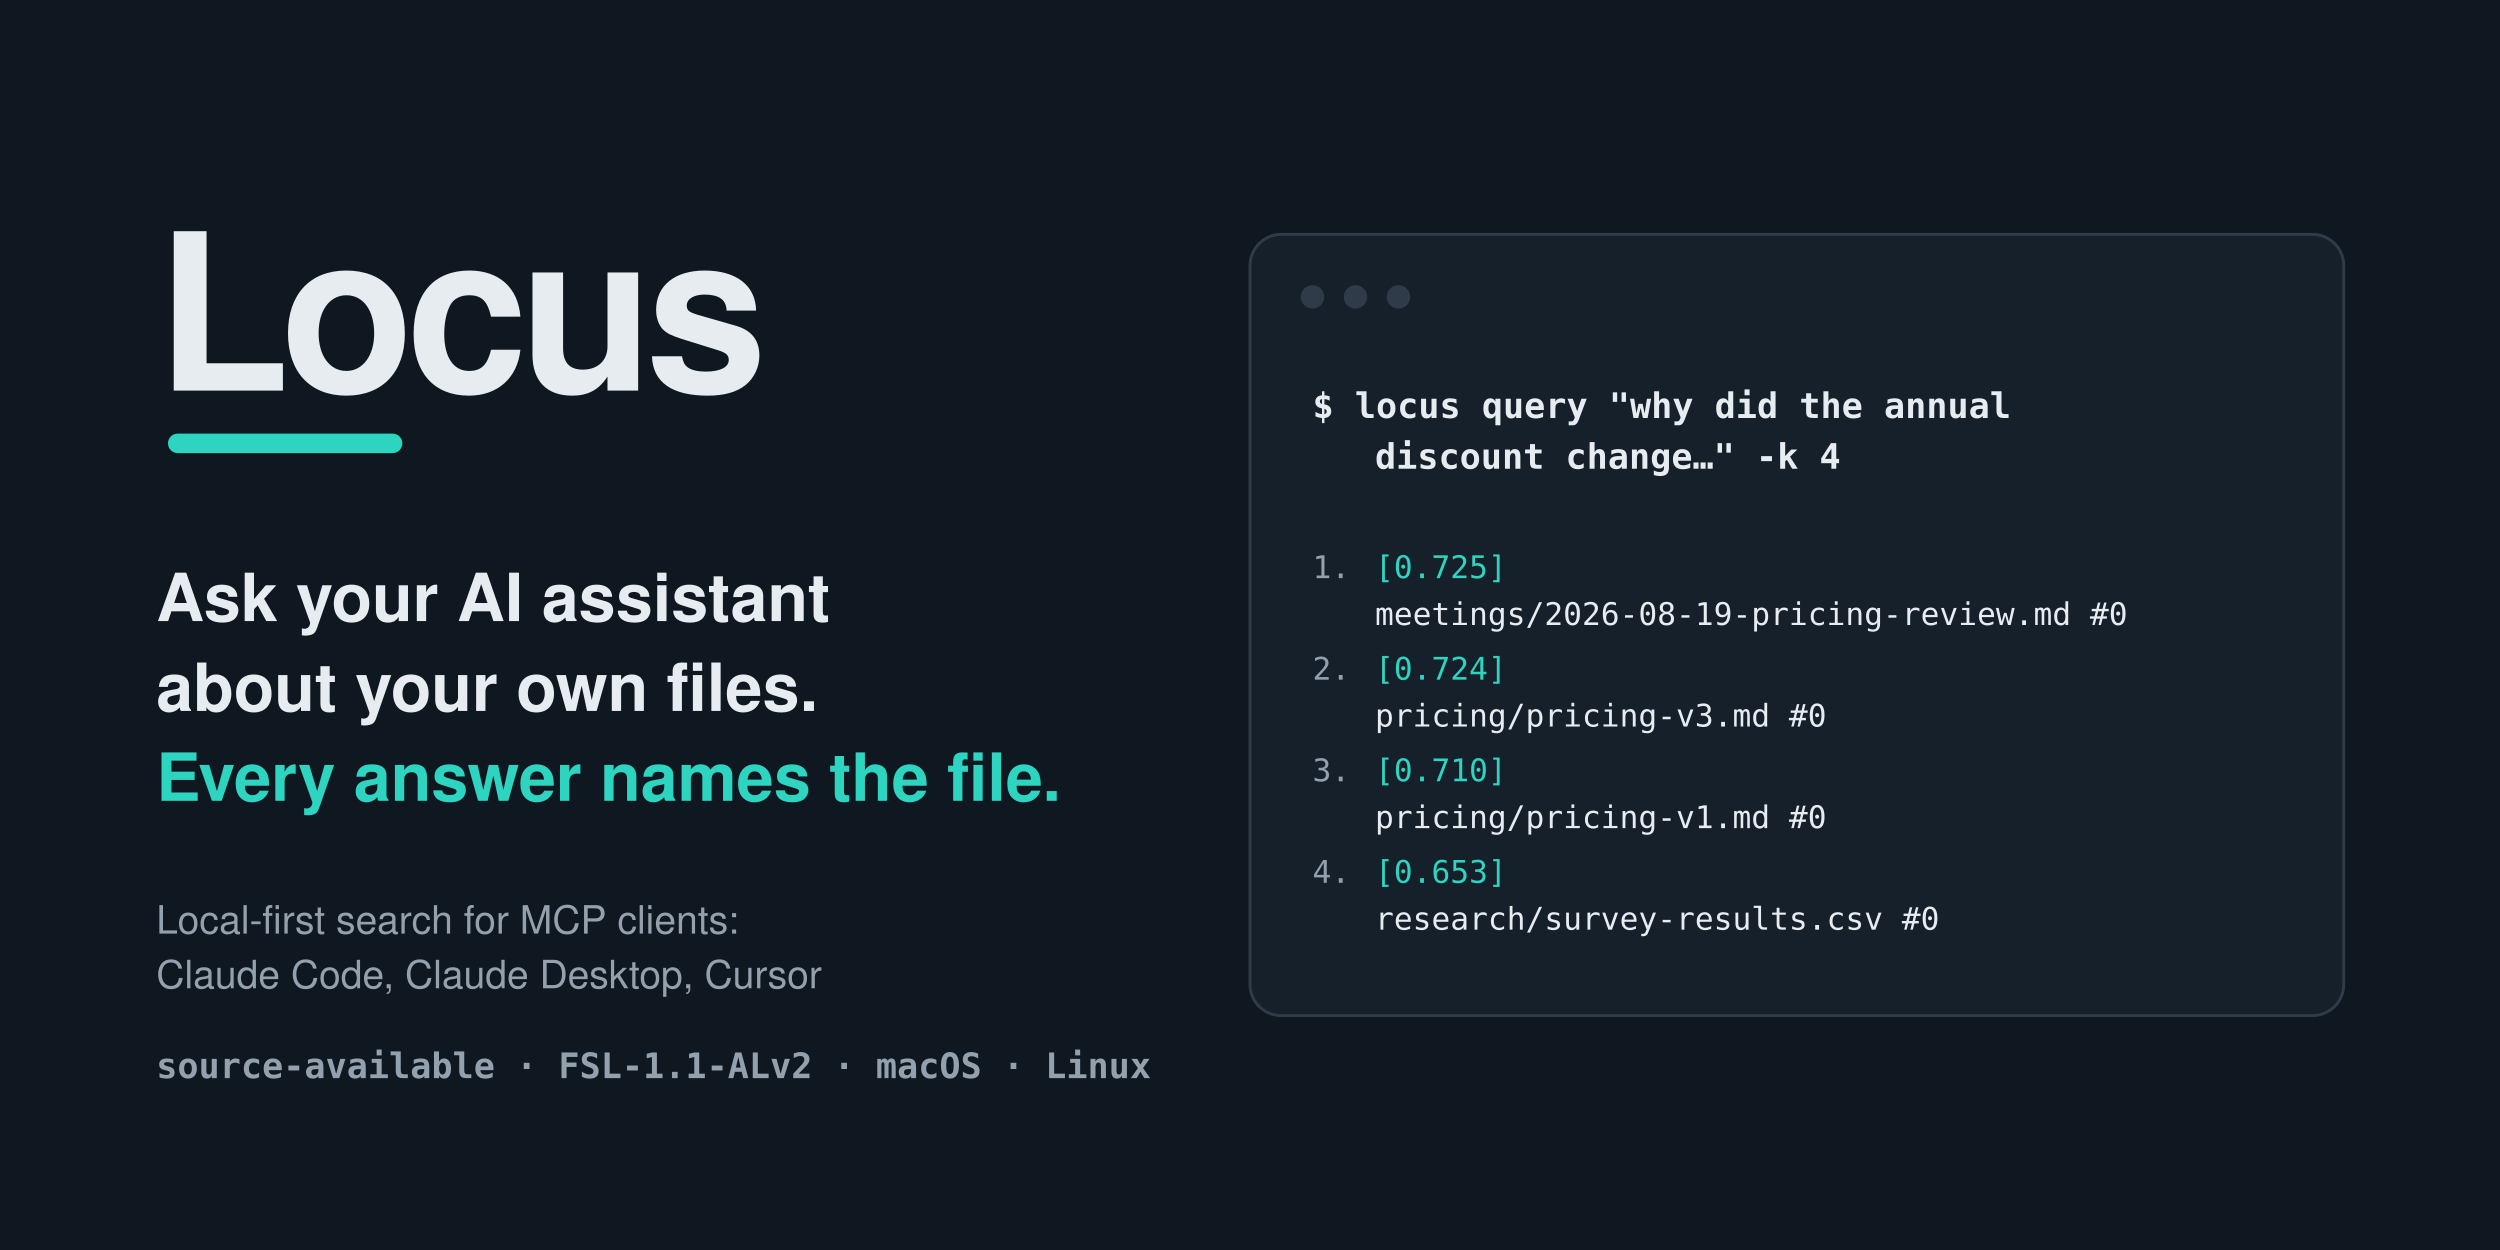
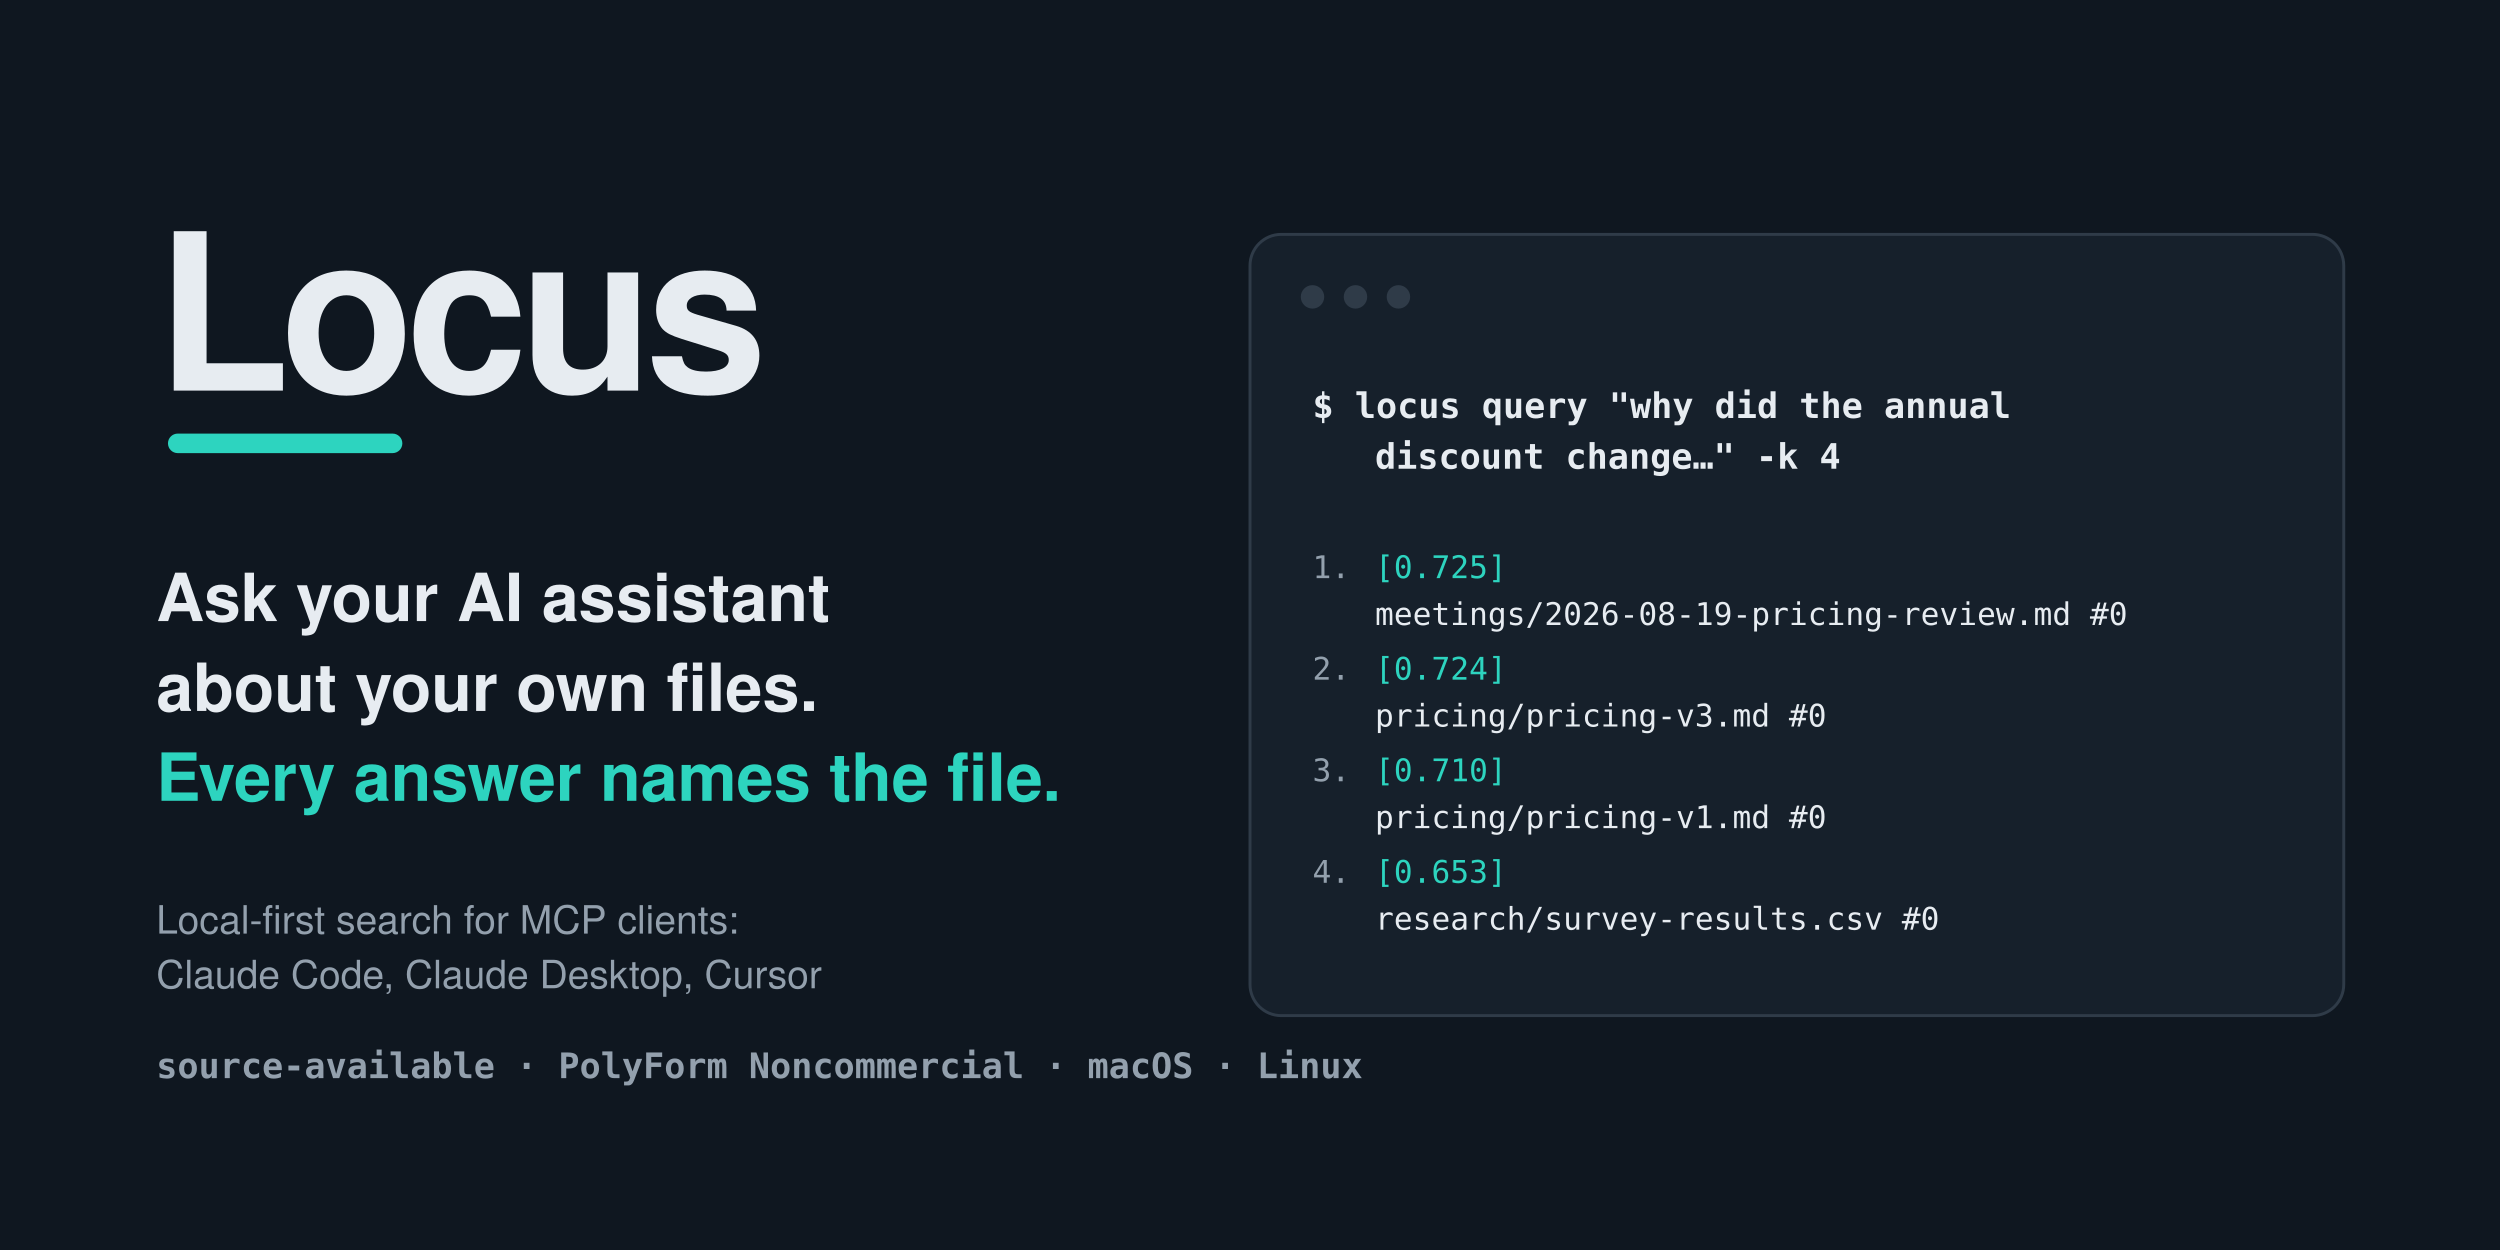
<svg xmlns="http://www.w3.org/2000/svg" viewBox="0 0 1280 640" width="1280" height="640" role="img" aria-label="Locus: ask your AI assistant about your own files; every answer names the file it came from.">
  <rect width="1280" height="640" style="fill:#0F1720" />
  <text x="80" y="200" style="font:700 112px ui-sans-serif, -apple-system, 'Segoe UI', Helvetica, Arial, sans-serif;letter-spacing:-4px;fill:#E7ECF1">Locus</text>
  <rect x="86" y="222" width="120" height="10" rx="5" style="fill:#2DD4BF" />
  <text style="font:600 34px ui-sans-serif, -apple-system, 'Segoe UI', Helvetica, Arial, sans-serif;fill:#E7ECF1">
    <tspan x="80" y="318">Ask your AI assistant</tspan>
    <tspan x="80" y="364">about your own files.</tspan>
    <tspan x="80" y="410" style="fill:#2DD4BF">Every answer names the file.</tspan>
  </text>
  <text style="font:20px ui-sans-serif, -apple-system, 'Segoe UI', Helvetica, Arial, sans-serif;fill:#93A0AD">
    <tspan x="80" y="478">Local-first search for MCP clients:</tspan>
    <tspan x="80" y="506">Claude Code, Claude Desktop, Cursor</tspan>
  </text>
-   <text x="80" y="552" style="font:600 18px ui-monospace, SFMono-Regular, Menlo, Consolas, monospace;fill:#93A0AD">source-available  ·  FSL-1.1-ALv2  ·  macOS  ·  Linux</text>
+   <text x="80" y="552" style="font:600 18px ui-monospace, SFMono-Regular, Menlo, Consolas, monospace;fill:#93A0AD">source-available  ·  PolyForm Noncommercial  ·  macOS  ·  Linux</text>
  <rect x="640" y="120" width="560" height="400" rx="16" style="fill:#16202B;stroke:#2F3B48;stroke-width:1.5" />
  <circle cx="672" cy="152" r="6" style="fill:#2F3B48" />
  <circle cx="694" cy="152" r="6" style="fill:#2F3B48" />
  <circle cx="716" cy="152" r="6" style="fill:#2F3B48" />
  <text x="672" y="214" style="font:600 18px ui-monospace, SFMono-Regular, Menlo, Consolas, monospace;fill:#E7ECF1">$ locus query "why did the annual</text>
  <text x="704" y="240" style="font:600 18px ui-monospace, SFMono-Regular, Menlo, Consolas, monospace;fill:#E7ECF1">discount change…" -k 4</text>
  <text x="672" y="296" style="font:16px ui-monospace, SFMono-Regular, Menlo, Consolas, monospace;fill:#93A0AD">1.</text>
  <text x="704" y="296" style="font:16px ui-monospace, SFMono-Regular, Menlo, Consolas, monospace;fill:#2DD4BF">[0.725]</text>
  <text x="704" y="320" style="font:16px ui-monospace, SFMono-Regular, Menlo, Consolas, monospace;fill:#E7ECF1">meetings/2026-08-19-pricing-review.md #0</text>
  <text x="672" y="348" style="font:16px ui-monospace, SFMono-Regular, Menlo, Consolas, monospace;fill:#93A0AD">2.</text>
  <text x="704" y="348" style="font:16px ui-monospace, SFMono-Regular, Menlo, Consolas, monospace;fill:#2DD4BF">[0.724]</text>
  <text x="704" y="372" style="font:16px ui-monospace, SFMono-Regular, Menlo, Consolas, monospace;fill:#E7ECF1">pricing/pricing-v3.md #0</text>
  <text x="672" y="400" style="font:16px ui-monospace, SFMono-Regular, Menlo, Consolas, monospace;fill:#93A0AD">3.</text>
  <text x="704" y="400" style="font:16px ui-monospace, SFMono-Regular, Menlo, Consolas, monospace;fill:#2DD4BF">[0.710]</text>
  <text x="704" y="424" style="font:16px ui-monospace, SFMono-Regular, Menlo, Consolas, monospace;fill:#E7ECF1">pricing/pricing-v1.md #0</text>
  <text x="672" y="452" style="font:16px ui-monospace, SFMono-Regular, Menlo, Consolas, monospace;fill:#93A0AD">4.</text>
  <text x="704" y="452" style="font:16px ui-monospace, SFMono-Regular, Menlo, Consolas, monospace;fill:#2DD4BF">[0.653]</text>
  <text x="704" y="476" style="font:16px ui-monospace, SFMono-Regular, Menlo, Consolas, monospace;fill:#E7ECF1">research/survey-results.csv #0</text>
</svg>
